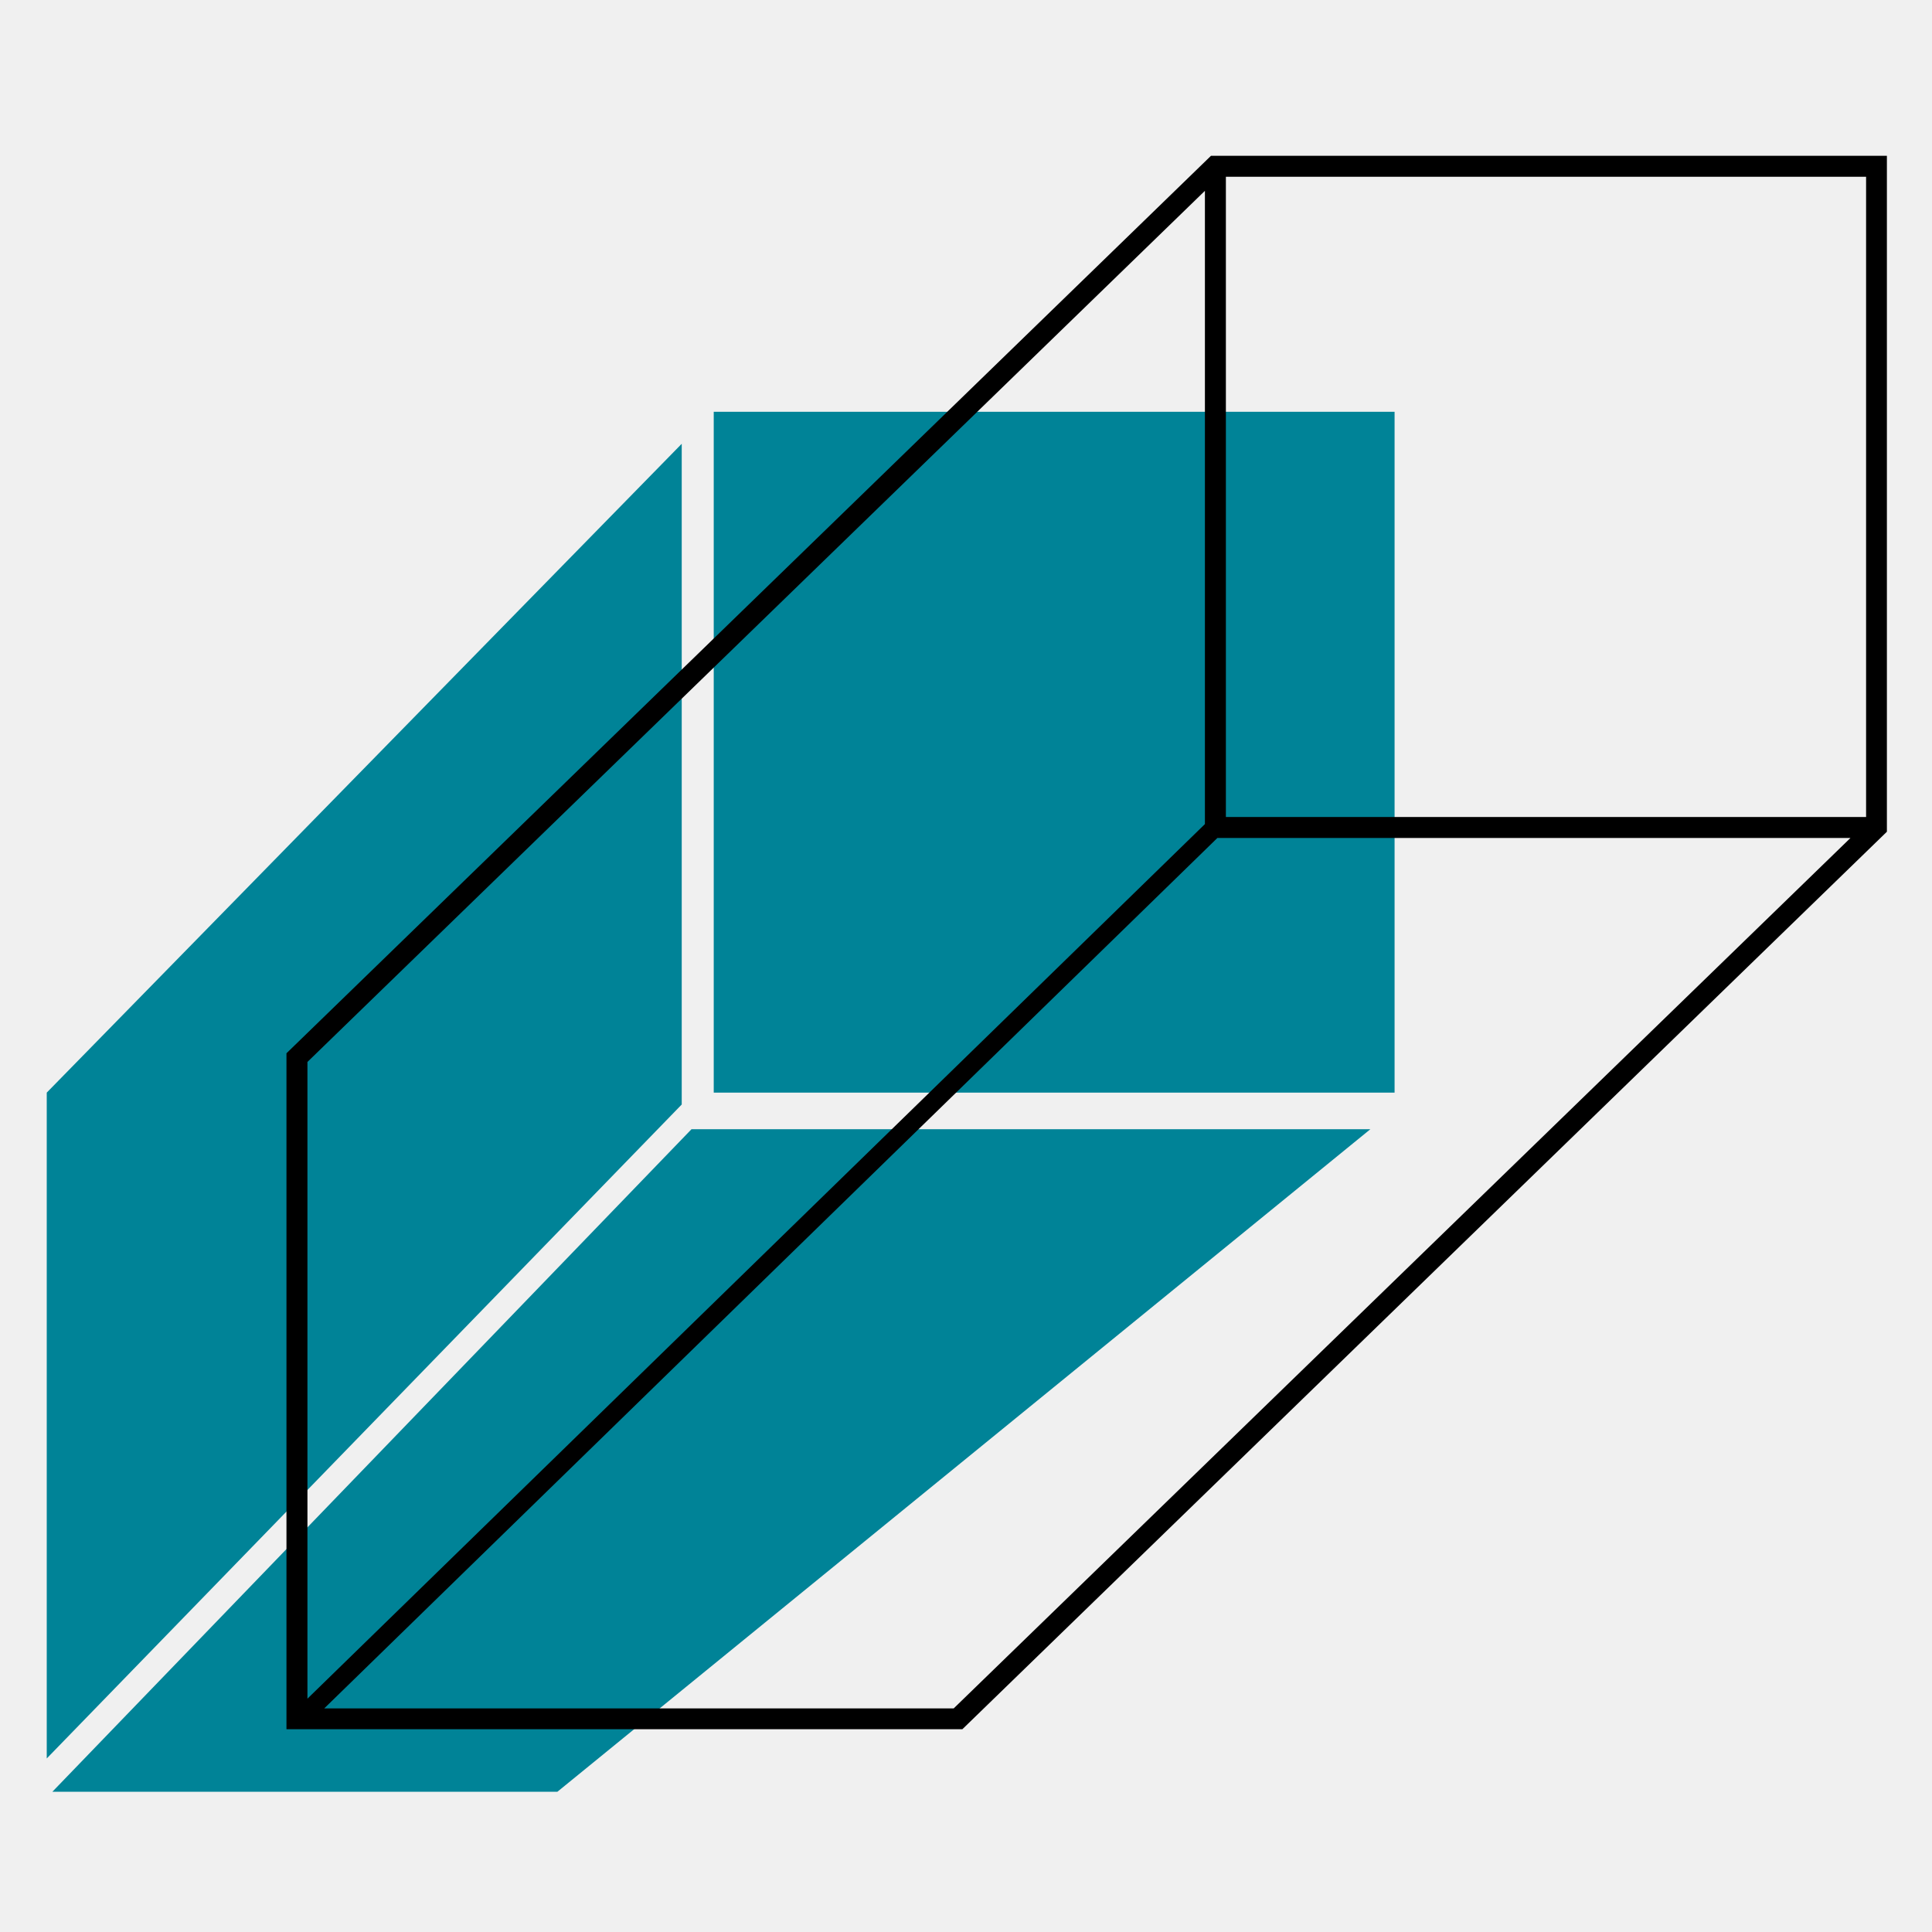
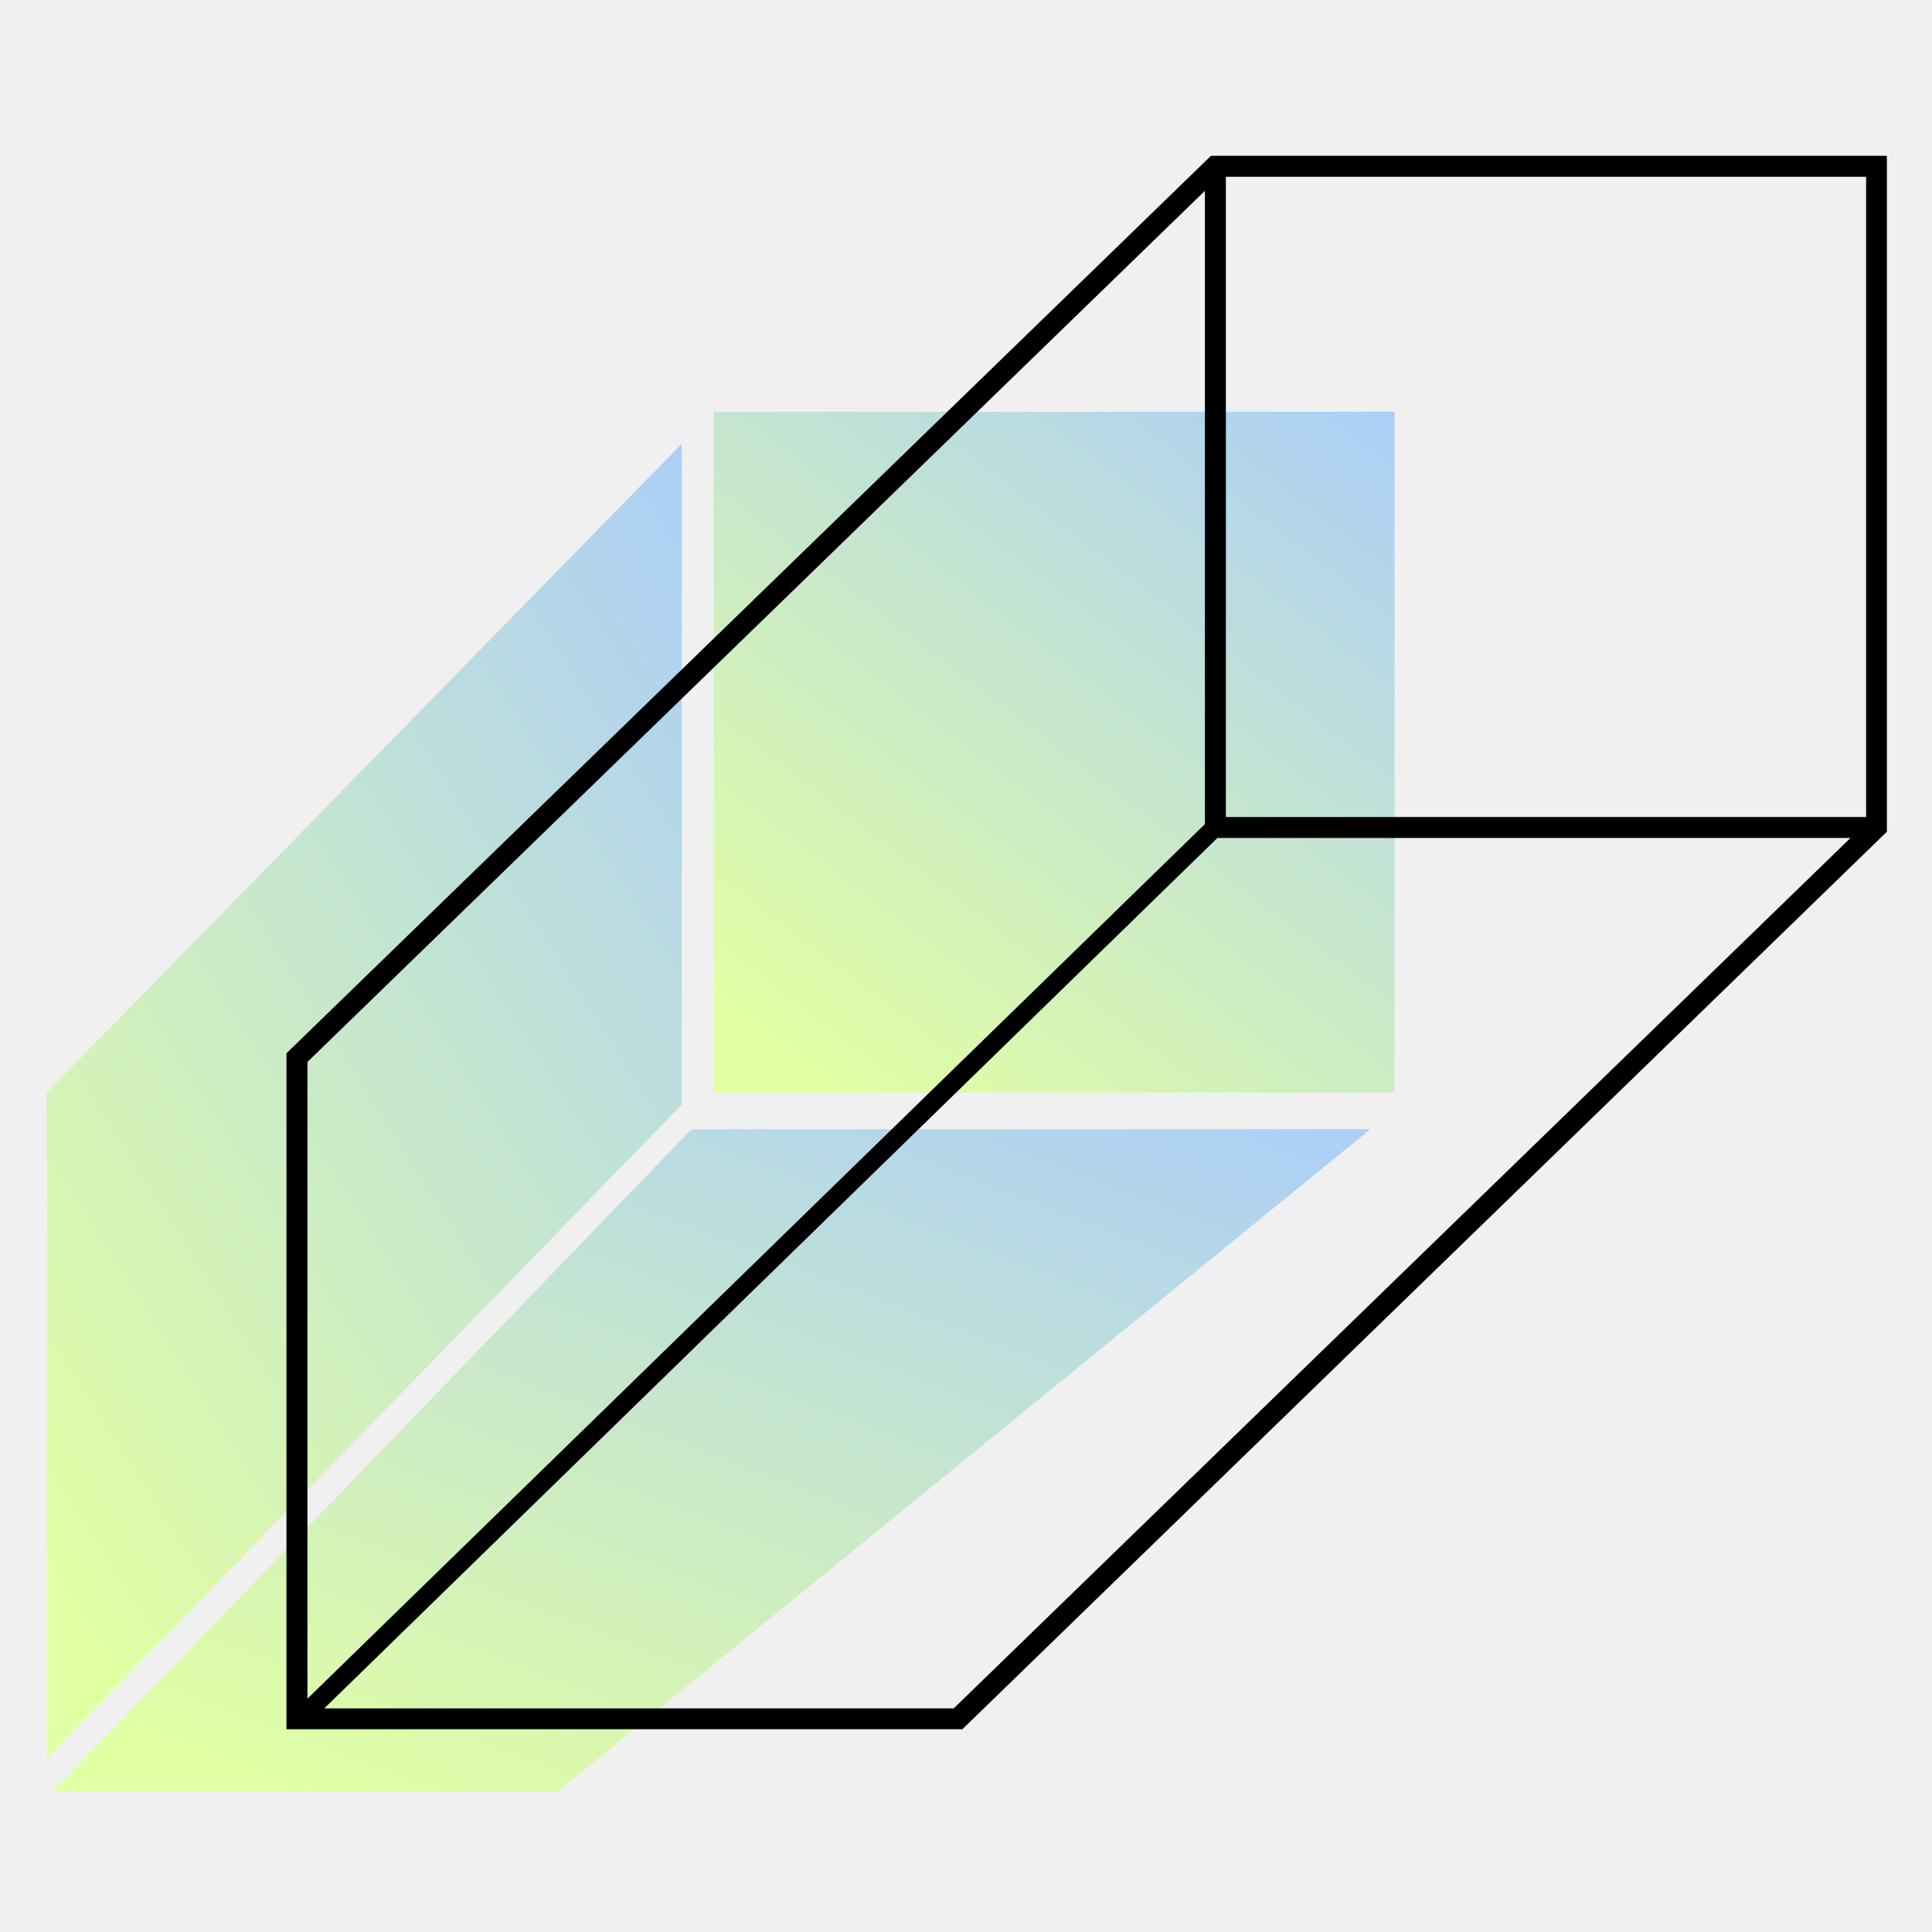
<svg xmlns="http://www.w3.org/2000/svg" width="124" height="124" viewBox="0 0 124 124" fill="none">
  <g clip-path="url(#clip0_161_115)">
-     <path d="M89.507 26.429H45.809V70.127H89.507V26.429Z" fill="#008397" />
-     <path d="M44.38 72.477L3.36 115H35.773L87.951 72.477H44.38Z" fill="#008397" />
-     <path d="M43.755 70.889V28.483L3 70.127V112.862L43.755 70.889Z" fill="#008397" />
+     <path d="M89.507 26.429H45.809V70.127H89.507V26.429Z" fill="url(#paint0_linear_161_115)" />
+     <path d="M44.38 72.477L3.36 115H35.773L87.951 72.477H44.38Z" fill="url(#paint1_linear_161_115)" />
+     <path d="M43.755 70.889V28.483L3 70.127V112.862L43.755 70.889Z" fill="url(#paint2_linear_161_115)" />
    <path d="M77.723 10L18.386 67.602V110.984H61.768L121.105 53.382V10H77.723ZM119.77 52.436H78.68V11.346H119.77V52.436ZM77.334 12.248V52.892L19.732 109.025V68.158L77.334 12.248ZM61.211 109.648H20.811L78.135 53.782H118.768L61.211 109.648Z" fill="black" />
  </g>
  <defs>
+     <linearGradient id="paint0_linear_161_115" x1="108.853" y1="-80.908" x2="15.817" y2="41.087" gradientUnits="userSpaceOnUse">
+       <stop stop-color="#FFCCBD" />
+       <stop offset="0.312" stop-color="#D8B0FF" />
+       <stop offset="0.6" stop-color="#A7CAFF" />
+       <stop offset="1" stop-color="#E1FFA3" />
+     </linearGradient>
+     <linearGradient id="paint1_linear_161_115" x1="125.402" y1="-31.973" x2="62.645" y2="131.726" gradientUnits="userSpaceOnUse">
+       <stop stop-color="#FFCCBD" />
+       <stop offset="0.312" stop-color="#D8B0FF" />
+       <stop offset="0.6" stop-color="#A7CAFF" />
+       <stop offset="1" stop-color="#E1FFA3" />
+     </linearGradient>
+     <linearGradient id="paint2_linear_161_115" x1="61.799" y1="-178.78" x2="-106.612" y2="-72.119" gradientUnits="userSpaceOnUse">
+       <stop stop-color="#FFCCBD" />
+       <stop offset="0.312" stop-color="#D8B0FF" />
+       <stop offset="0.6" stop-color="#A7CAFF" />
+       <stop offset="1" stop-color="#E1FFA3" />
+     </linearGradient>
    <clipPath id="clip0_161_115">
      <rect width="118.105" height="105" fill="white" transform="translate(3 10)" />
    </clipPath>
  </defs>
</svg>
